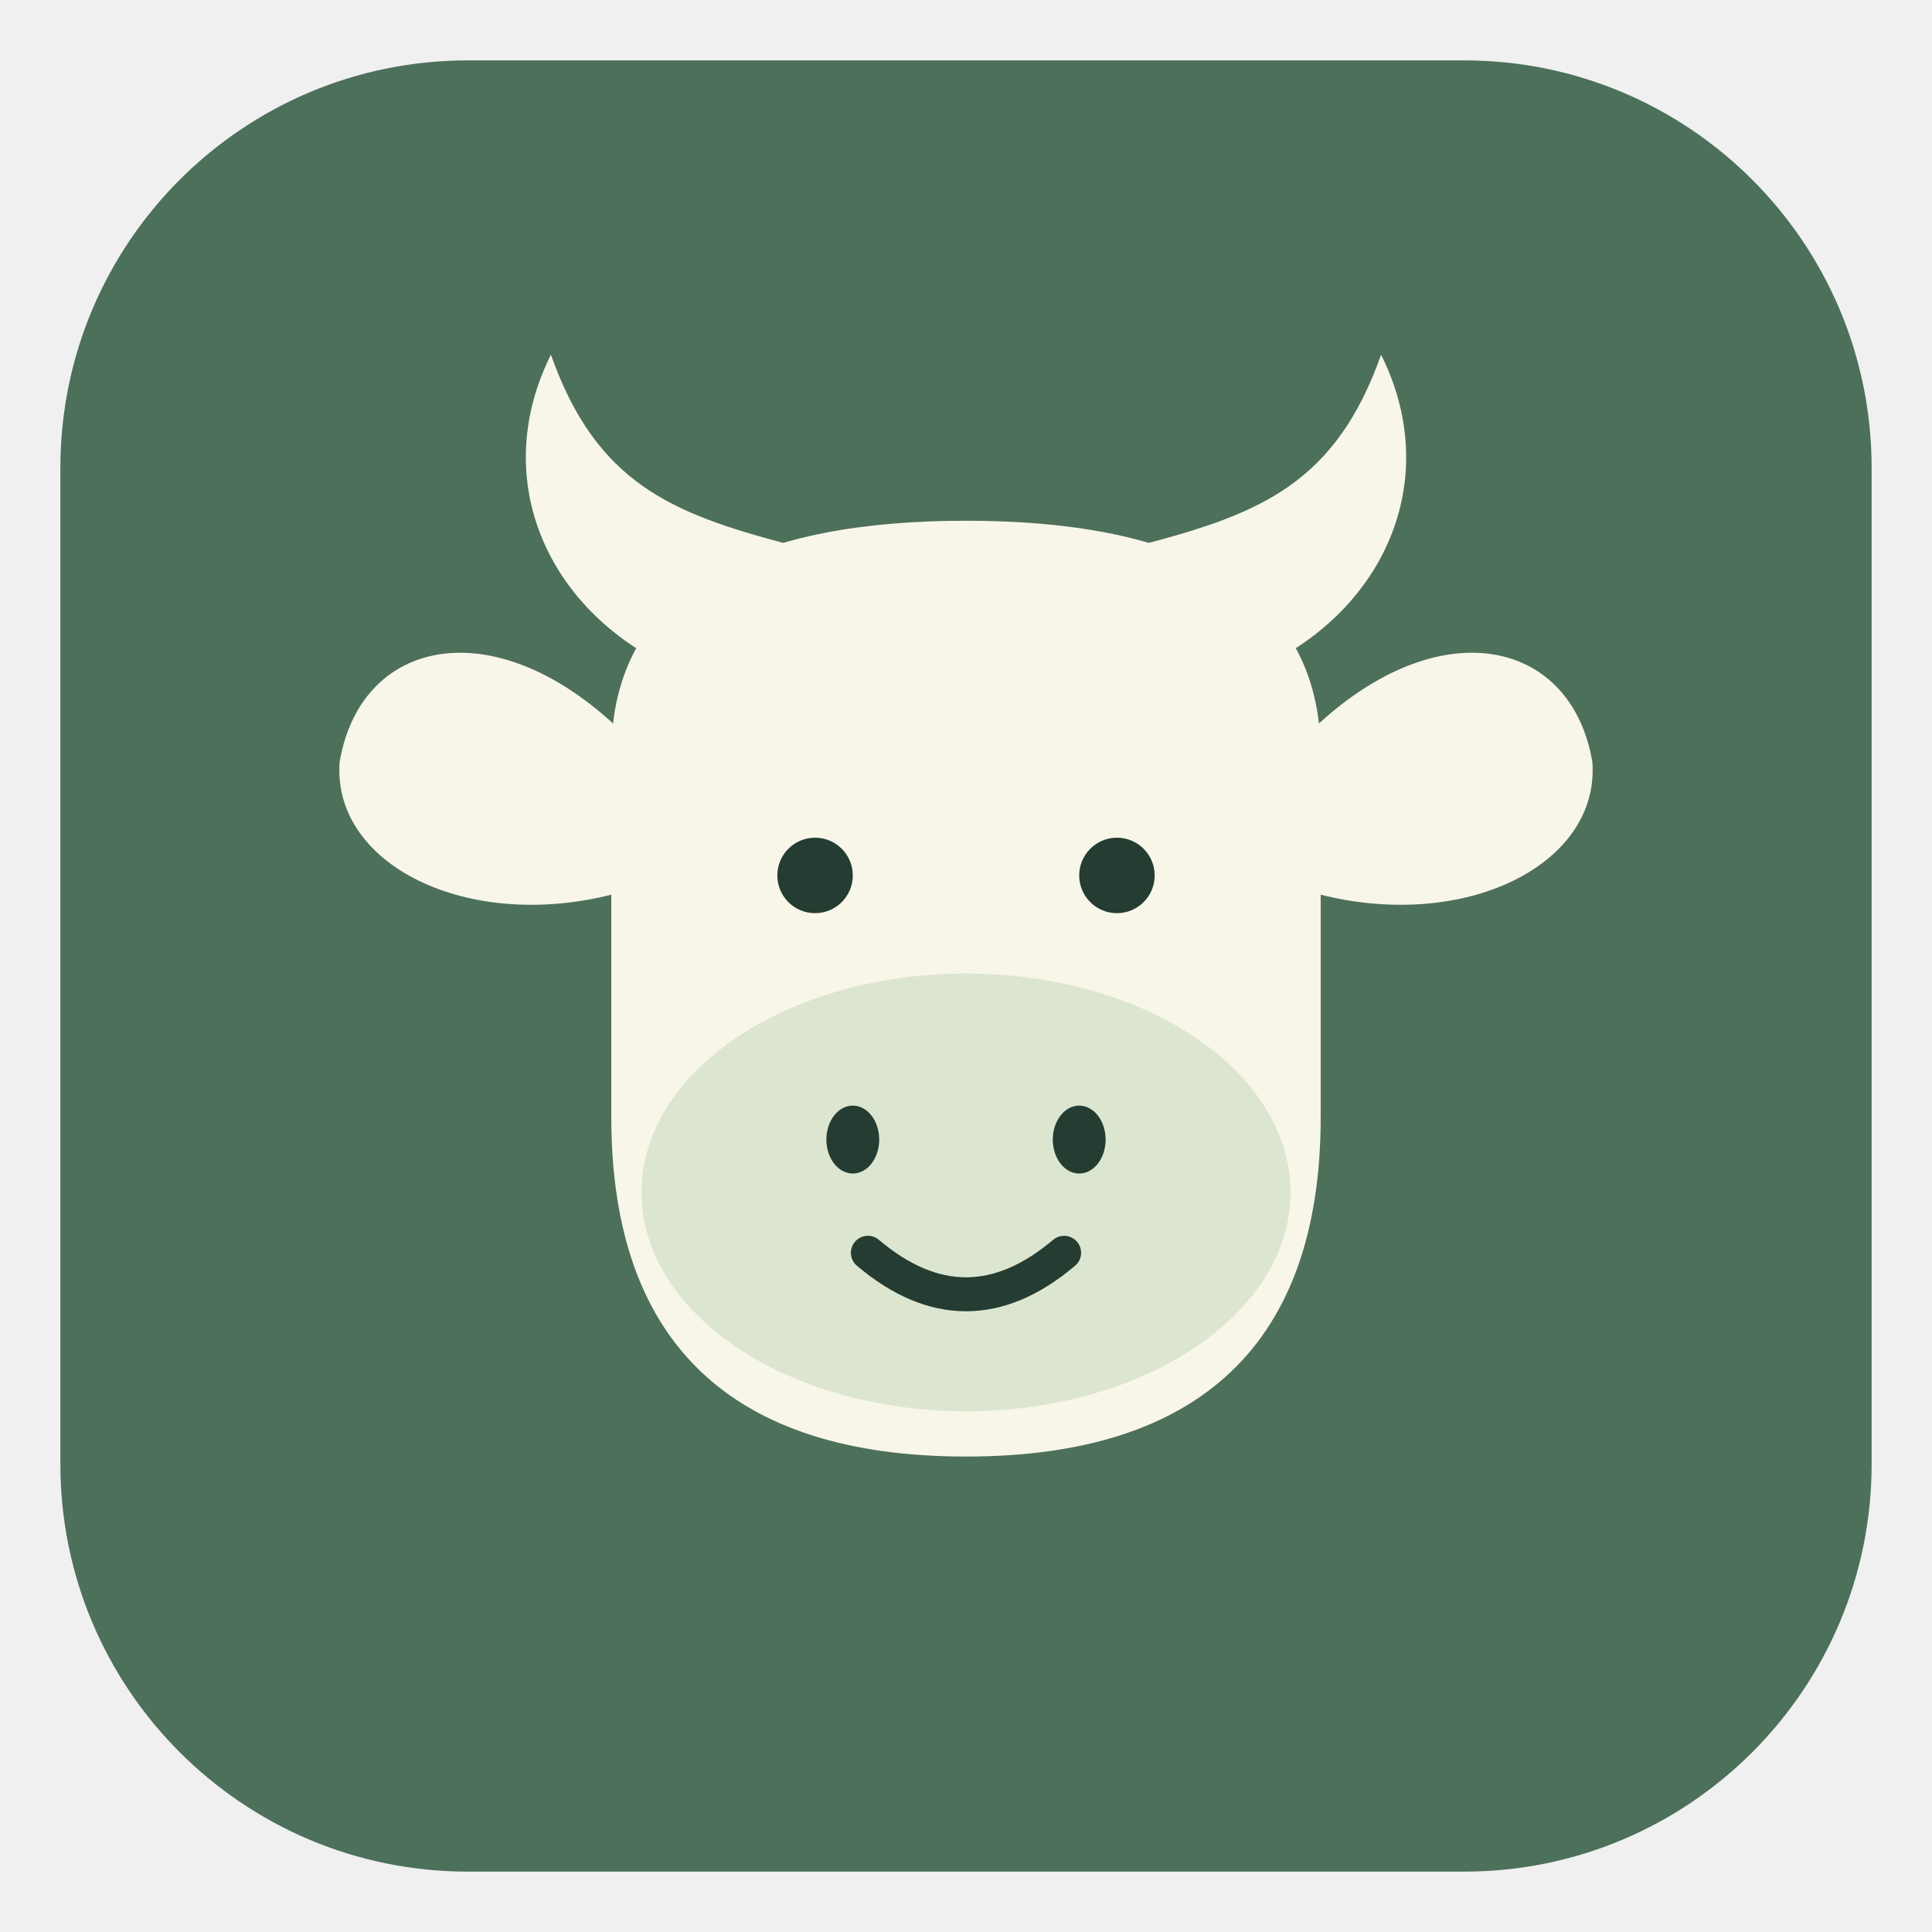
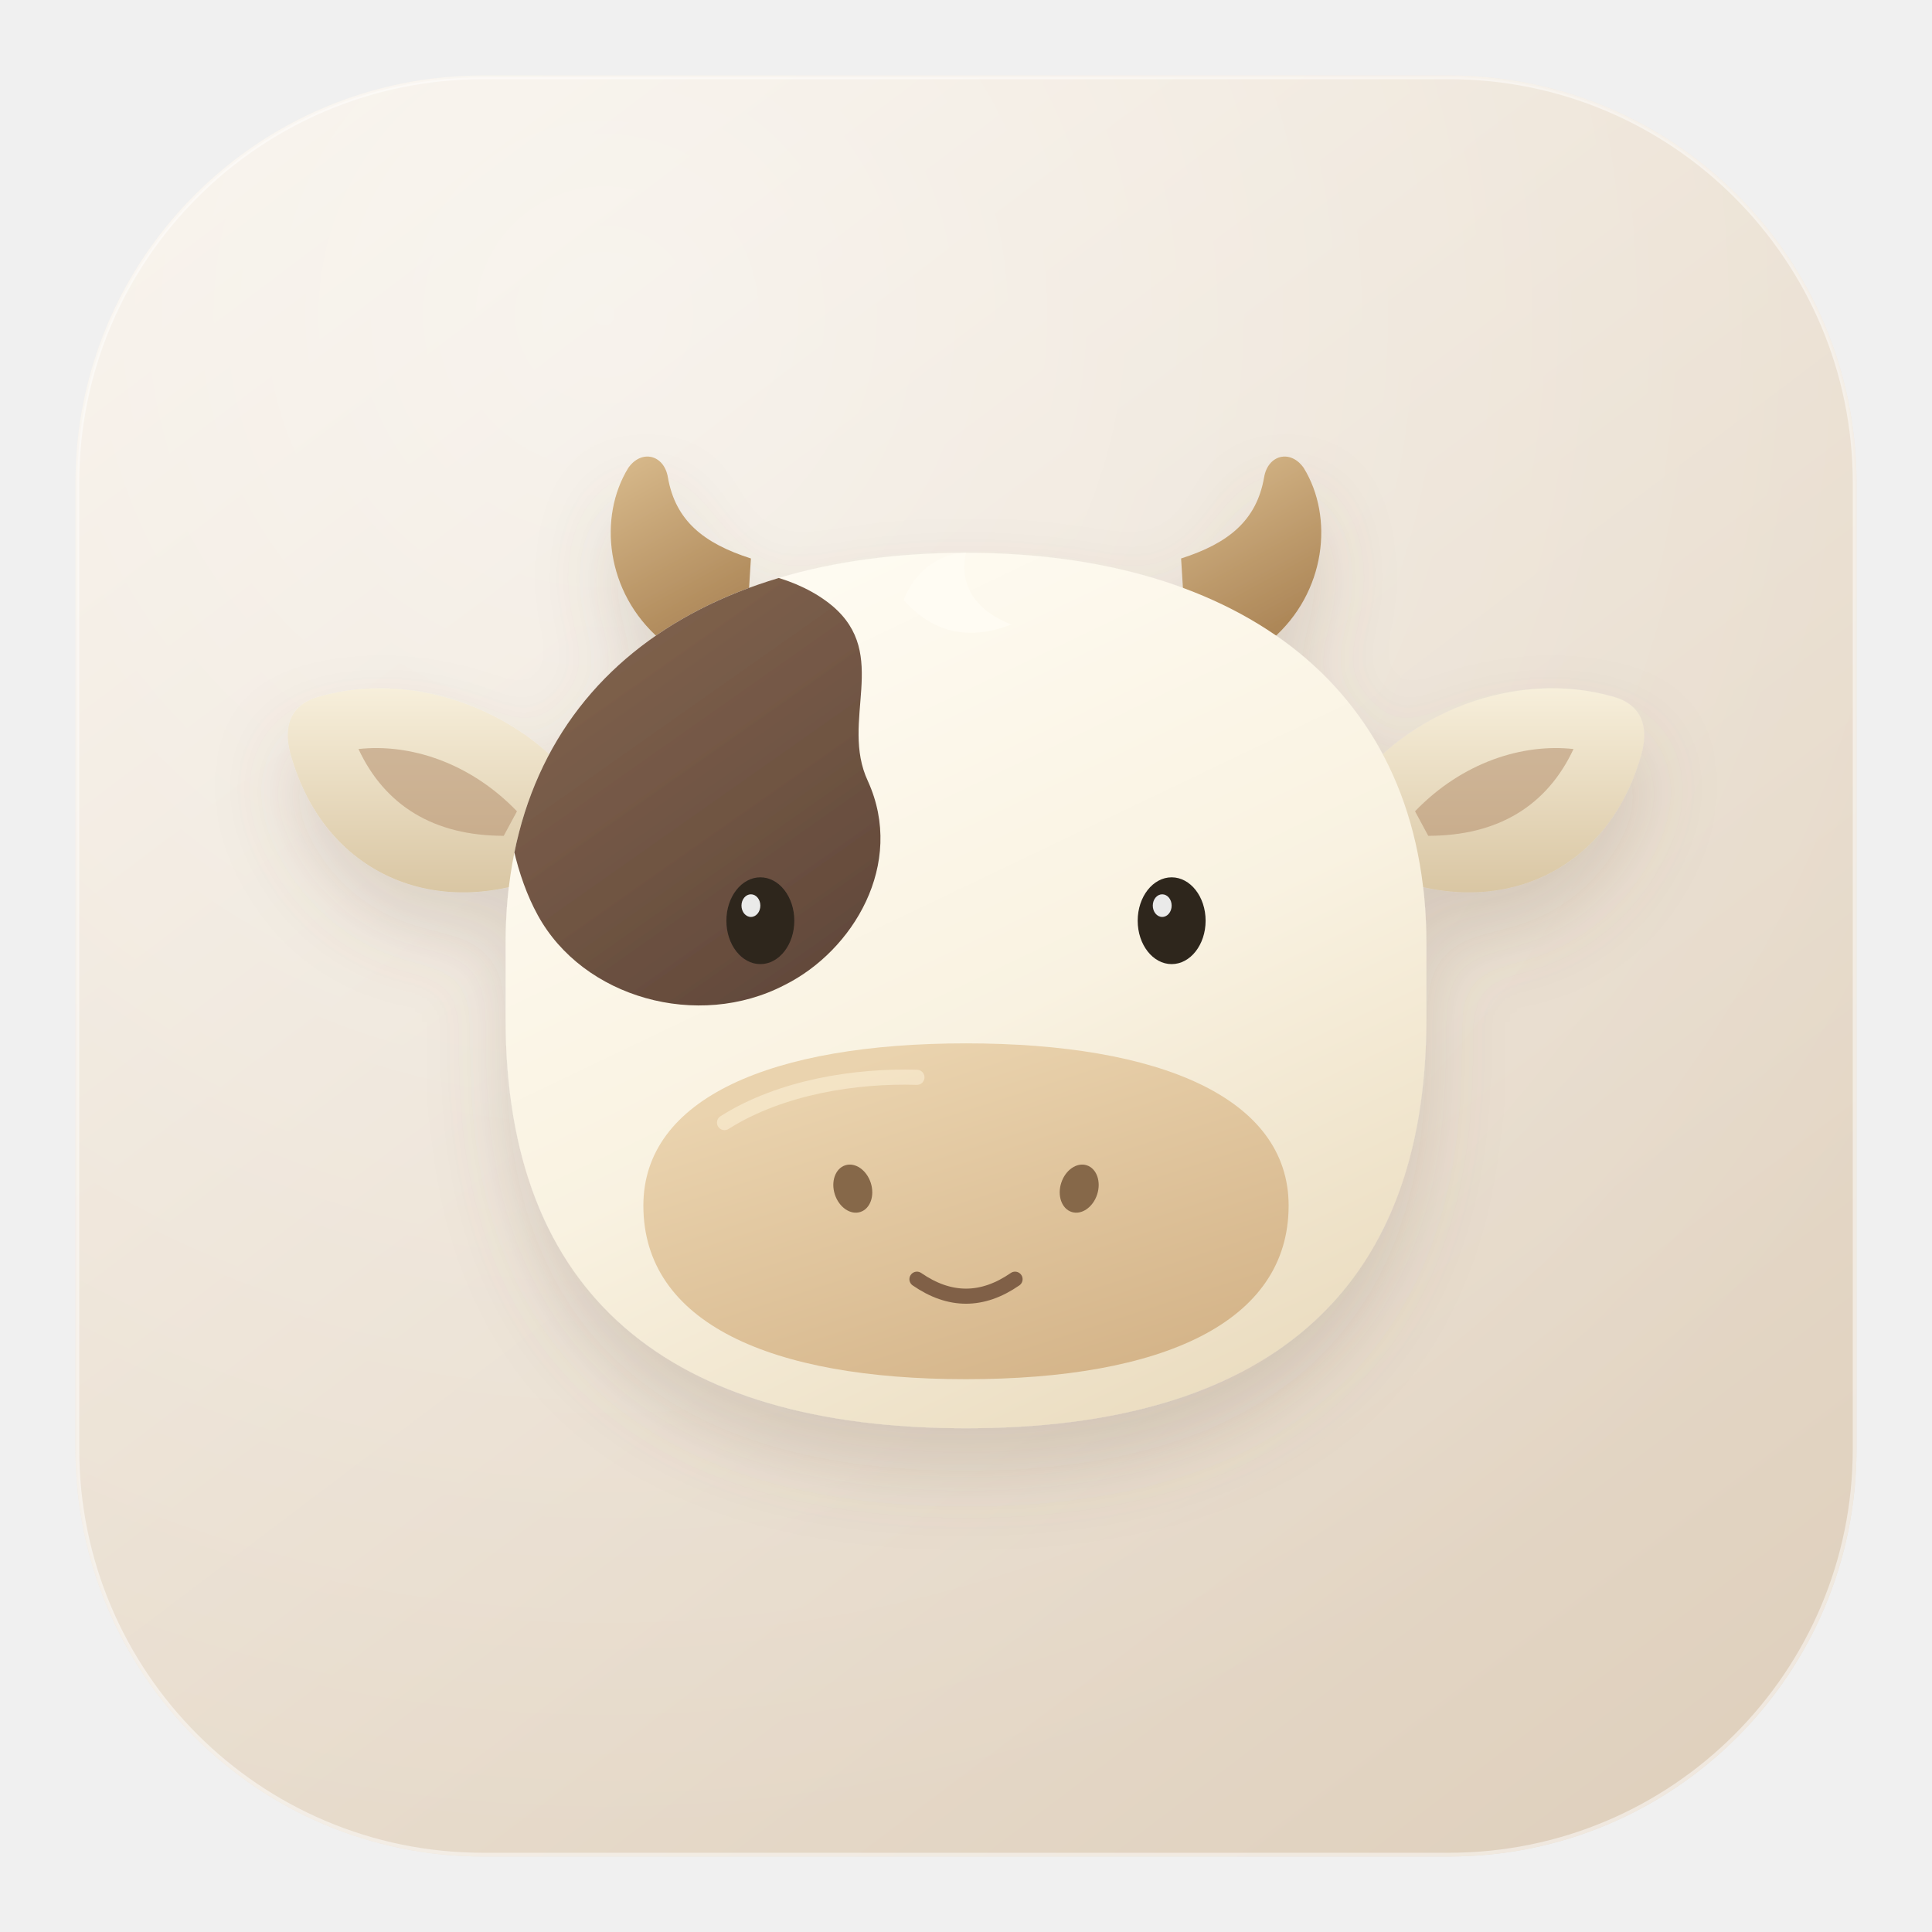
- <svg xmlns="http://www.w3.org/2000/svg" width="1024" height="1024" viewBox="0 0 256 256" role="img" aria-label="牛马上班 · 微笑小牛">
-   <rect x="8" y="8" width="240" height="240" rx="54" fill="#4d705b" />
-   <path d="M88 88C72 80 65 63 73 47C79 64 89 68 104 72Z" fill="#f8f6e9" />
-   <path d="M168 88C184 80 191 63 183 47C177 64 167 68 152 72Z" fill="#f8f6e9" />
-   <path d="M87 102C69 80 48 83 45 101C44 115 63 124 83 118Z" fill="#f8f6e9" />
-   <path d="M169 102C187 80 208 83 211 101C212 115 193 124 173 118Z" fill="#f8f6e9" />
-   <path d="M81 100C81 77 101 69 128 69C155 69 175 77 175 100V148C175 178 159 193 128 193C97 193 81 178 81 148Z" fill="#f8f6e9" />
-   <ellipse cx="128" cy="158" rx="43" ry="29" fill="#dce5cf" />
-   <circle cx="108" cy="116" r="5" fill="#243c32" />
-   <circle cx="148" cy="116" r="5" fill="#243c32" />
-   <ellipse cx="113" cy="151" rx="3.5" ry="4.5" fill="#243c32" />
-   <ellipse cx="143" cy="151" rx="3.5" ry="4.5" fill="#243c32" />
-   <path d="M115 166Q128 177 141 166" fill="none" stroke="#243c32" stroke-width="4.5" stroke-linecap="round" />
+ <svg xmlns="http://www.w3.org/2000/svg" width="1024" height="1024" viewBox="0 0 1024 1024" role="img" aria-label="奶油小牛应用图标设计稿">
+   <defs>
+     <linearGradient id="tile" x1="160" y1="60" x2="870" y2="1000" gradientUnits="userSpaceOnUse">
+       <stop stop-color="#F4EDE3" />
+       <stop offset="1" stop-color="#DFD0BD" />
+     </linearGradient>
+     <linearGradient id="cream" x1="400" y1="290" x2="620" y2="750" gradientUnits="userSpaceOnUse">
+       <stop stop-color="#FFFCF3" />
+       <stop offset=".55" stop-color="#F9F2E1" />
+       <stop offset="1" stop-color="#EBDDC1" />
+     </linearGradient>
+     <linearGradient id="ear" x1="0" y1="0" x2="0" y2="1">
+       <stop stop-color="#F7EFDB" />
+       <stop offset="1" stop-color="#D9C6A3" />
+     </linearGradient>
+     <linearGradient id="horn" x1="0" y1="0" x2=".4" y2="1">
+       <stop stop-color="#D9BB8D" />
+       <stop offset="1" stop-color="#AD8758" />
+     </linearGradient>
+     <linearGradient id="cocoa" x1="315" y1="330" x2="467" y2="546" gradientUnits="userSpaceOnUse">
+       <stop stop-color="#80624D" />
+       <stop offset="1" stop-color="#5C4437" />
+     </linearGradient>
+     <linearGradient id="muzzle" x1="480" y1="555" x2="540" y2="740" gradientUnits="userSpaceOnUse">
+       <stop stop-color="#EAD3AE" />
+       <stop offset="1" stop-color="#D5B58A" />
+     </linearGradient>
+     <radialGradient id="light" cx=".3" cy=".14" r=".85">
+       <stop stop-color="#FFFFFF" stop-opacity=".46" />
+       <stop offset="1" stop-color="#FFFFFF" stop-opacity="0" />
+     </radialGradient>
+     <filter id="shadow" x="-.3" y="-.3" width="1.6" height="1.7" color-interpolation-filters="sRGB">
+       <feDropShadow dx="0" dy="23" stdDeviation="20" flood-color="#796047" flood-opacity=".18" />
+     </filter>
+     <clipPath id="face-clip">
+       <path d="M512 293C367 293 268 365 268 500V540C268 687 355 757 512 757C669 757 756 687 756 540V500C756 365 657 293 512 293Z" />
+     </clipPath>
+   </defs>
+   <rect x="40" y="40" width="944" height="944" rx="216" fill="url(#tile)" />
+   <rect x="41" y="41" width="942" height="942" rx="215" fill="url(#light)" stroke="#FFFFFF" stroke-opacity=".5" stroke-width="2" />
+   <g filter="url(#shadow)">
+     <path d="M350 339C321 314 317 274 333 248C340 238 352 241 354 253C358 276 373 288 398 296L395 344Z" fill="url(#horn)" />
+     <path d="M674 339C703 314 707 274 691 248C684 238 672 241 670 253C666 276 651 288 626 296L629 344Z" fill="url(#horn)" />
+     <path d="M309 420C279 377 220 355 170 369C154 373 149 385 155 403C174 465 234 489 294 462Z" fill="url(#ear)" />
+     <path d="M715 420C745 377 804 355 854 369C870 373 875 385 869 403C850 465 790 489 730 462Z" fill="url(#ear)" />
+     <path d="M274 430C249 404 217 394 190 397C204 427 230 443 267 443Z" fill="#B99675" opacity=".6" />
+     <path d="M750 430C775 404 807 394 834 397C820 427 794 443 757 443Z" fill="#B99675" opacity=".6" />
+     <path d="M512 293C367 293 268 365 268 500V540C268 687 355 757 512 757C669 757 756 687 756 540V500C756 365 657 293 512 293Z" fill="url(#cream)" />
+     <g clip-path="url(#face-clip)">
+       <path d="M290 327C334 295 406 292 441 321C472 347 445 382 460 414C480 458 452 504 416 522C370 546 309 529 285 485C263 445 259 372 290 327Z" fill="url(#cocoa)" />
+     </g>
+     <path d="M479 318C485 302 499 293 512 293C508 311 518 324 536 331C513 340 494 335 479 318Z" fill="#FFFCF3" />
+     <ellipse cx="403" cy="488" rx="18" ry="23" fill="#2D261F" />
+     <ellipse cx="621" cy="488" rx="18" ry="23" fill="#2D261F" />
+     <ellipse cx="398" cy="480" rx="5" ry="6" fill="#FFFFFF" opacity=".9" />
+     <ellipse cx="616" cy="480" rx="5" ry="6" fill="#FFFFFF" opacity=".9" />
+     <path d="M512 553C409 553 341 582 341 639C341 701 408 731 512 731C616 731 683 701 683 639C683 582 615 553 512 553Z" fill="url(#muzzle)" />
+     <path d="M384 595C414 576 454 570 486 571" fill="none" stroke="#FFF5DF" stroke-opacity=".48" stroke-width="8" stroke-linecap="round" />
+     <ellipse cx="452" cy="630" rx="10" ry="13" transform="rotate(-18 452 630)" fill="#866749" />
+     <ellipse cx="572" cy="630" rx="10" ry="13" transform="rotate(18 572 630)" fill="#866749" />
+     <path d="M486 678Q512 696 538 678" fill="none" stroke="#806147" stroke-width="8" stroke-linecap="round" />
+   </g>
</svg>
